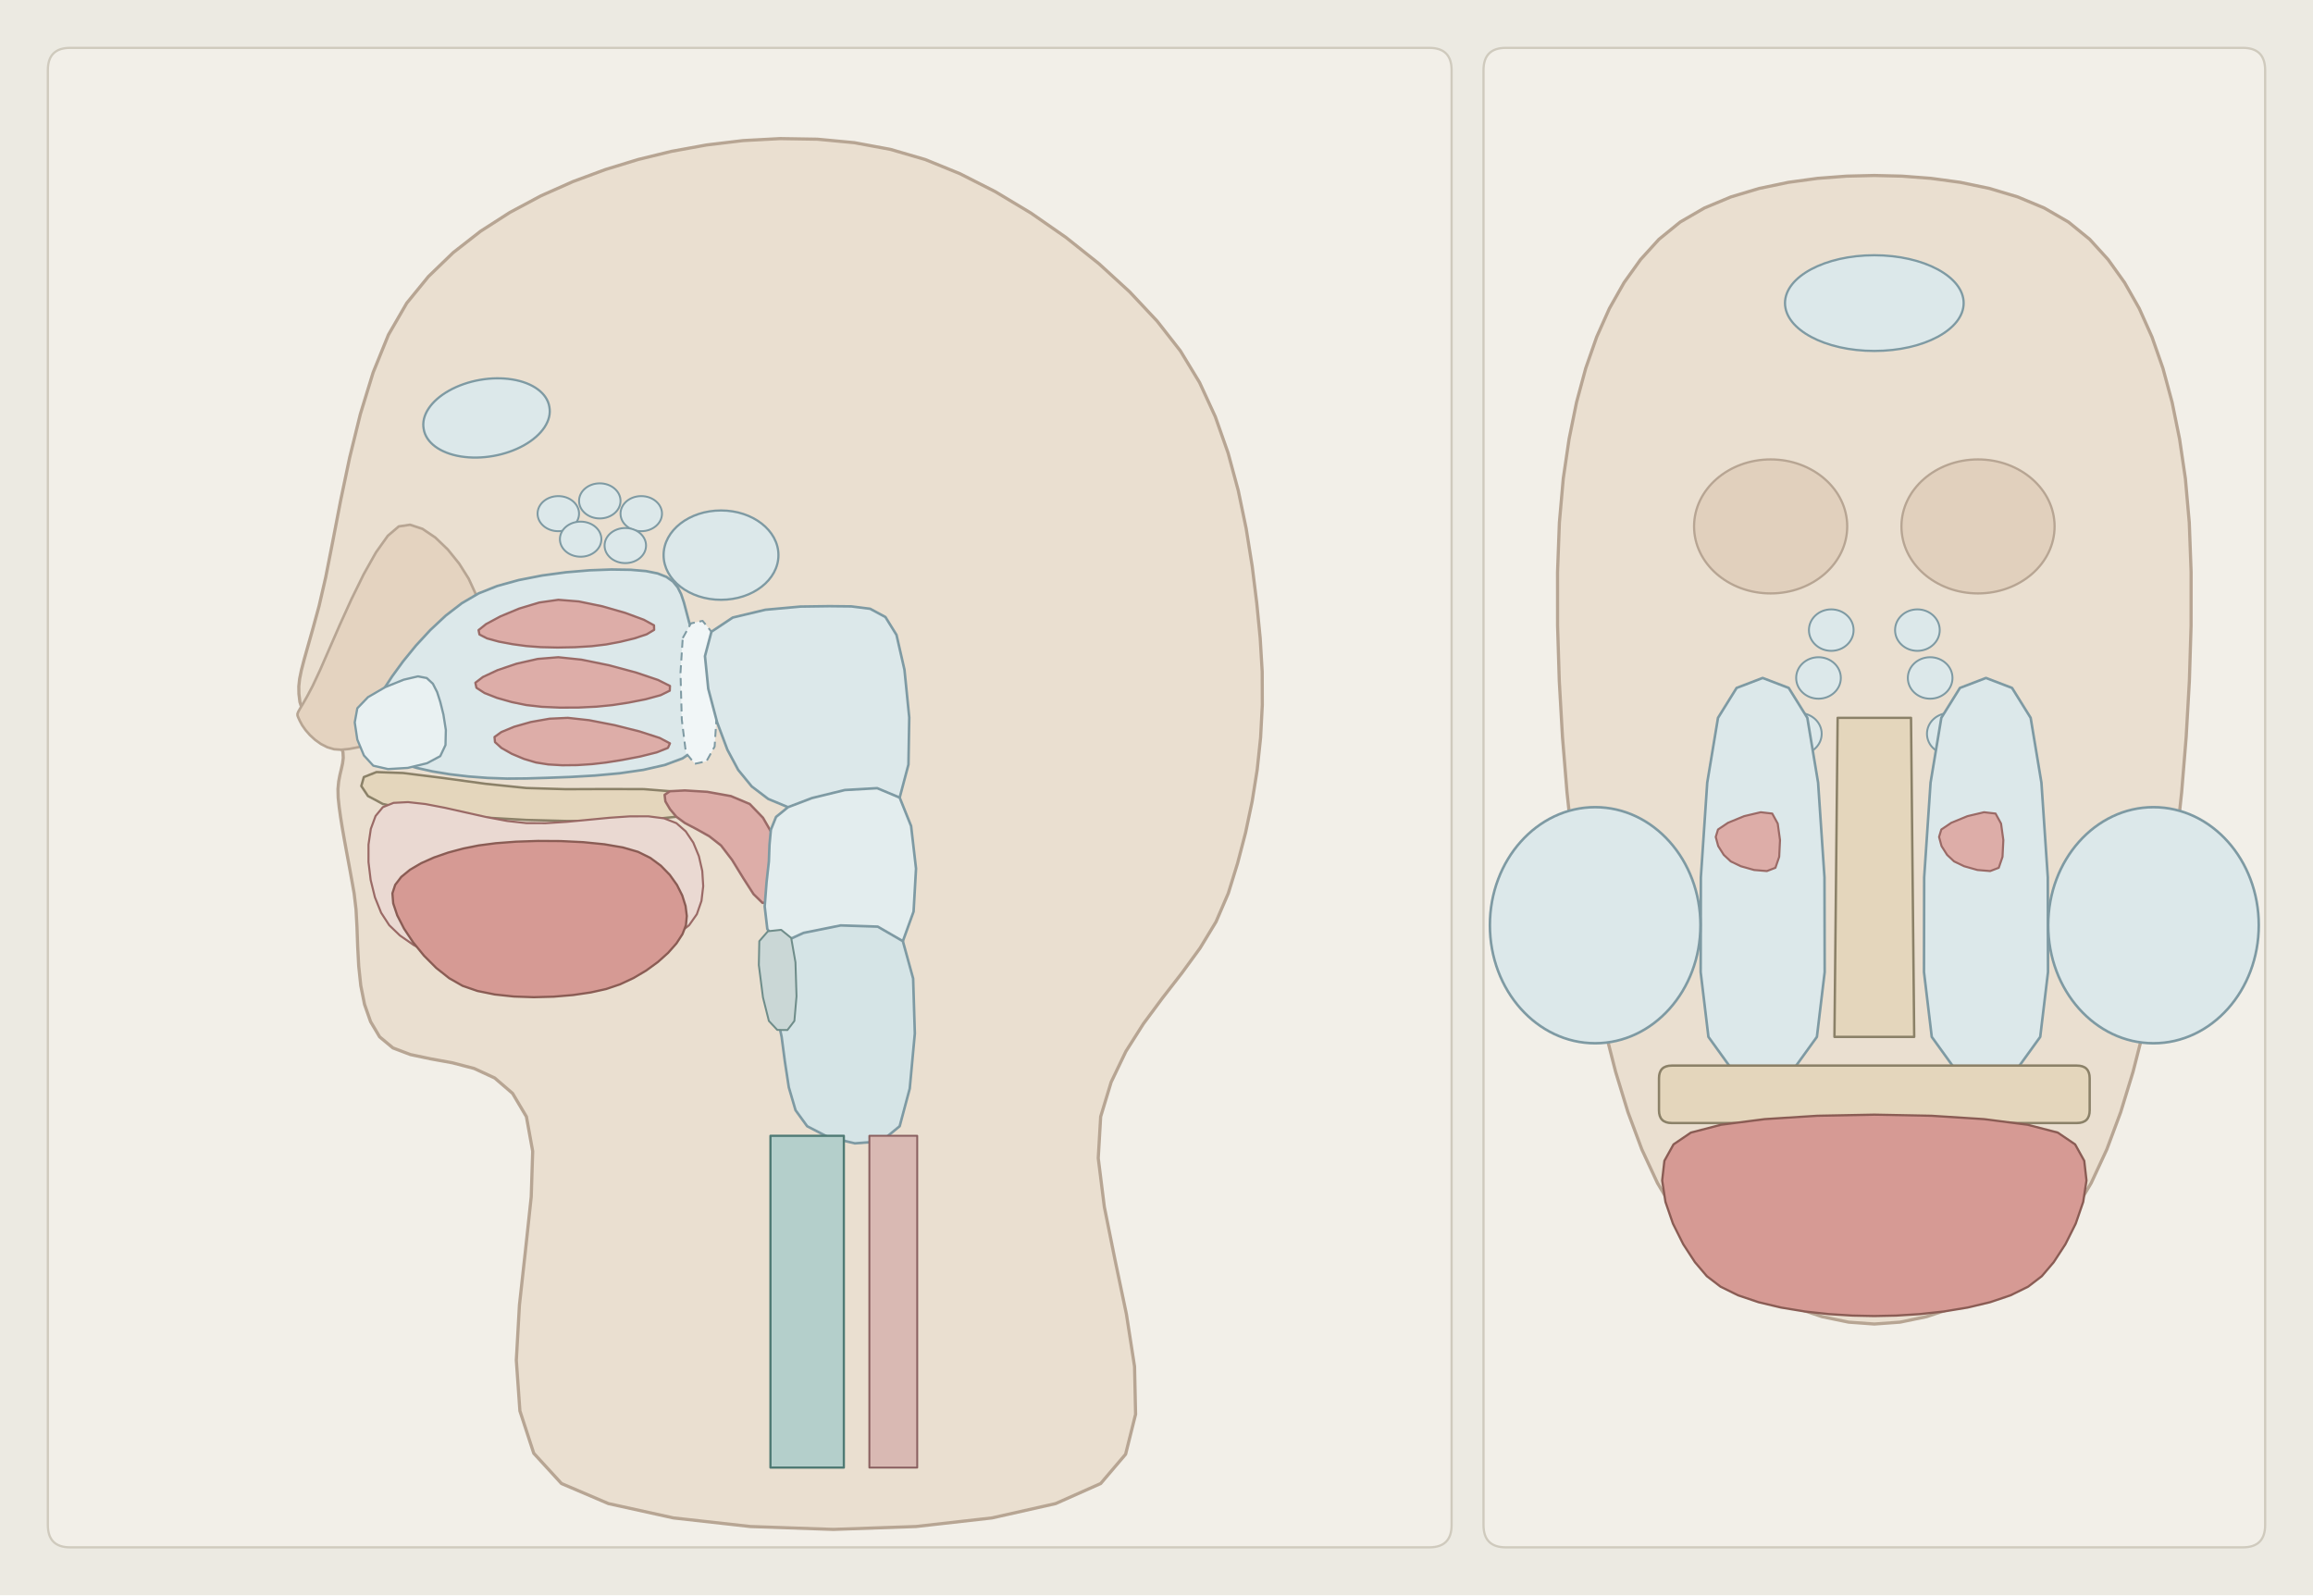
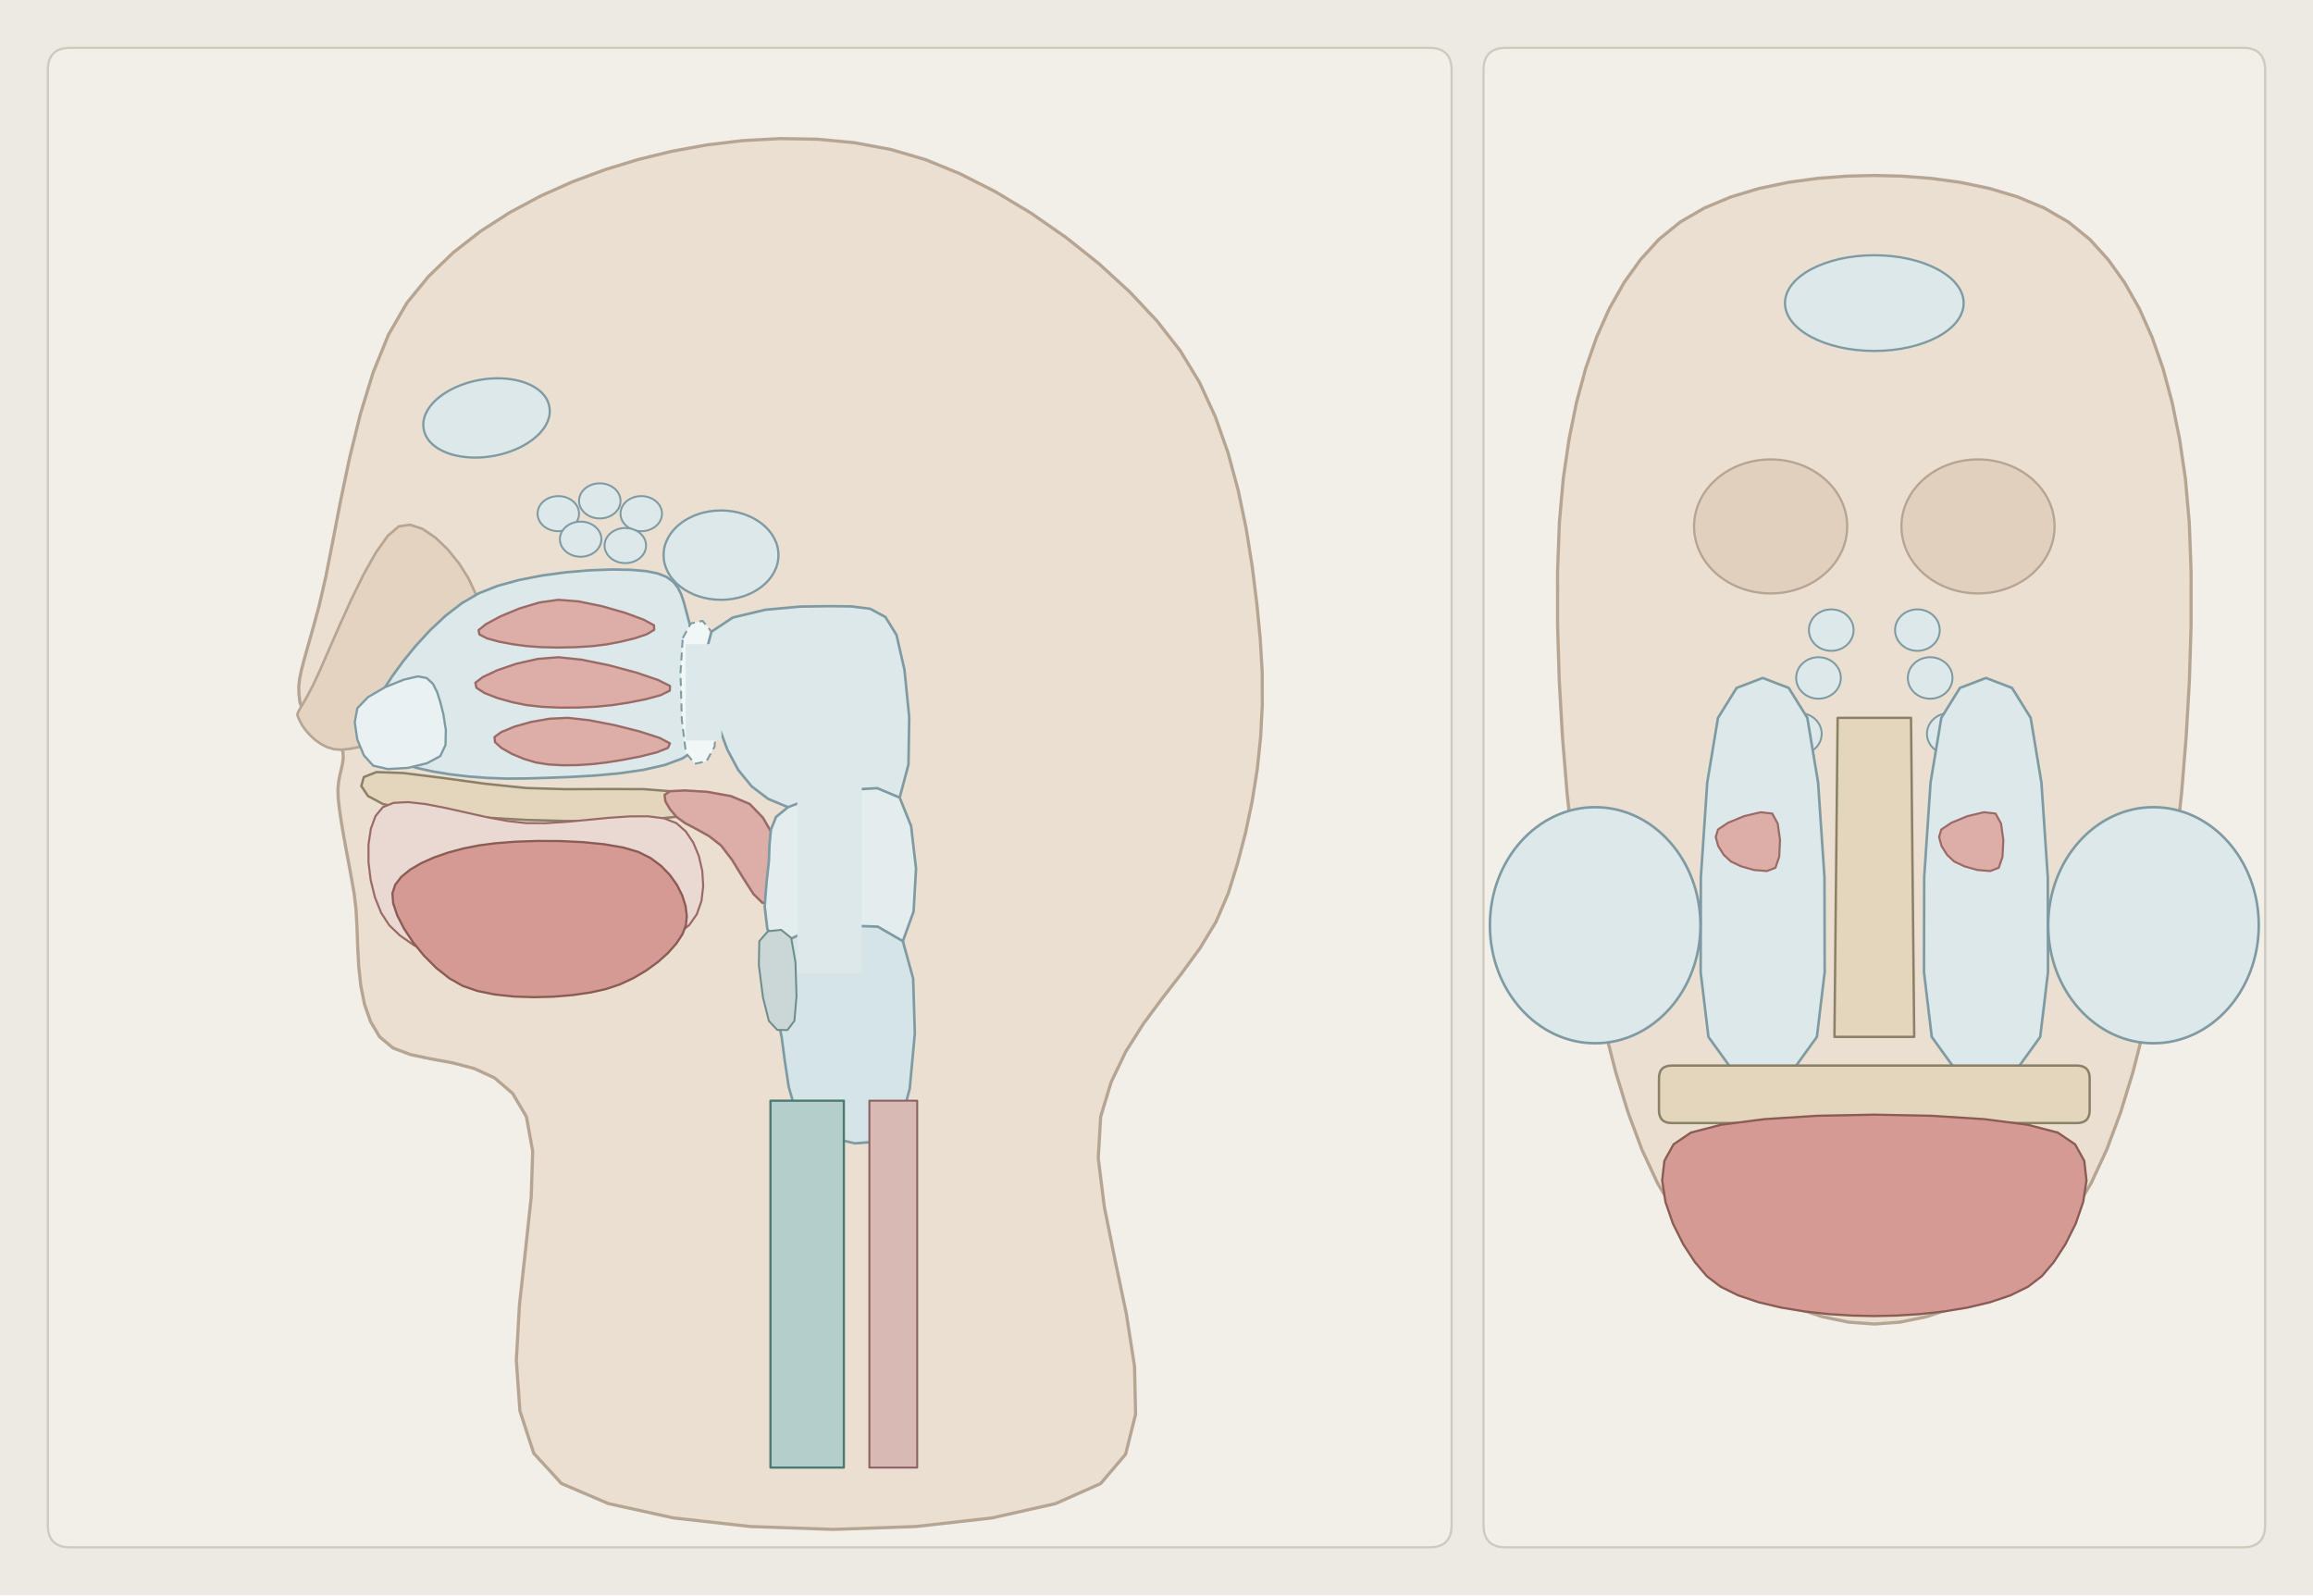
<svg xmlns="http://www.w3.org/2000/svg" viewBox="0 0 1450 1000" width="1450" height="1000">
  <rect width="1450" height="1000" fill="#ECEAE2" />
  <path d="M44 30H896Q910 30 910 44V956Q910 970 896 970H44Q30 970 30 956V44Q30 30 44 30Z" fill="#F2EFE8" stroke="#CFCABD" stroke-width="1.4" />
  <path d="M944 30H1406Q1420 30 1420 44V956Q1420 970 1406 970H944Q930 970 930 956V44Q930 30 944 30Z" fill="#F2EFE8" stroke="#CFCABD" stroke-width="1.4" />
  <path d="M255 190L243.52 209.85L233.91 233.52L225.89 259.64L219.19 286.88L213.52 313.88L208.62 339.3L204.2 361.79L200 380L196.18 393.94L193.09 404.89L190.68 413.43L188.94 420.13L187.83 425.56L187.32 430.3L187.39 434.92L188 440L189.62 445L192.48 449.16L196.2 452.67L200.38 455.75L204.63 458.61L208.58 461.47L211.83 464.53L214 468L215.01 471.62L215.19 475.06L214.77 478.48L214 482L213.1 485.77L212.31 489.94L211.87 494.63L212 500L212.63 505.96L213.52 512.33L214.61 519.13L215.88 526.38L217.28 534.07L218.8 542.23L220.38 550.87L222 560L223.19 570.09L223.8 581.33L224.22 593.31L224.88 605.63L226.17 617.86L228.52 629.61L232.32 640.46L238 650L246.34 656.93L257.3 661.09L270.01 663.77L283.63 666.25L297.29 669.82L310.14 675.78L321.33 685.41L330 700L333.94 721.71L333.02 750.23L329.49 783.17L325.63 818.13L323.68 852.69L325.92 884.45L334.61 911.03L352 930L381.44 942.58L422.2 951.56L470.46 956.95L522.38 958.75L574.12 956.95L621.86 951.56L661.76 942.58L690 930L705.63 911.64L711.89 886.56L711.24 856.64L706.13 823.75L698.99 789.77L692.3 756.56L688.48 726.02L690 700L696.58 678.33L705.78 659.14L716.78 641.79L728.75 625.63L740.88 610.01L752.34 594.3L762.32 577.84L770 560L775.85 541.09L780.86 521.88L784.97 502.34L788.13 482.5L790.26 462.34L791.33 441.88L791.26 421.09L790 400L787.85 378.05L785 355L781.21 331.33L776.25 307.5L769.88 283.98L761.88 261.25L751.99 239.77L740 220L725.4 201.31L708.2 182.97L688.94 165.33L668.13 148.75L646.3 133.57L623.98 120.16L601.71 108.85L580 100L558.22 93.64L535.59 89.45L512.43 87.26L489.06 86.88L465.82 88.13L443.01 90.86L420.96 94.87L400 100L379.58 106.26L359.18 113.83L339.11 122.76L319.69 133.13L301.25 144.97L284.1 158.36L268.58 173.35Z" fill="#EADFD0" stroke="#B7A593" stroke-width="2" stroke-linejoin="round" />
  <path d="M250 330L243.13 335.86L235.7 346.28L228.02 359.94L220.38 375.5L213.06 391.62L206.36 406.97L200.58 420.21L196 430L192.57 436.51L189.97 441.08L188.14 444.14L187 446.13L186.49 447.47L186.53 448.61L187.06 449.97L188 452L189.47 454.71L191.59 457.72L194.29 460.8L197.5 463.75L201.14 466.36L205.16 468.41L209.46 469.69L214 470L219.02 469.48L224.69 468.39L230.83 466.7L237.25 464.38L243.77 461.38L250.19 457.67L256.33 453.22L262 448L267.83 441.58L274.27 433.81L280.85 425.08L287.13 415.75L292.63 406.2L296.92 396.81L299.53 387.95L300 380L297.99 371.86L293.78 362.72L287.87 353.34L280.75 344.5L272.91 336.97L264.84 331.53L257.04 328.95Z" fill="#E4D3C0" stroke="#B7A593" stroke-width="1.6" stroke-linejoin="round" />
  <path d="M236 440L240.18 432.66L245.84 423.98L252.78 414.47L260.81 404.63L269.75 394.95L279.38 385.95L289.53 378.13L300 372L311.7 367.35L325.2 363.63L339.8 360.77L354.81 358.75L369.54 357.51L383.27 357L395.33 357.18L405 358L412.26 359.47L417.77 361.64L421.85 364.52L424.81 368.13L426.99 372.46L428.7 377.55L430.26 383.39L432 390L434.35 398.13L437.2 408.08L440.02 419.21L442.31 430.88L443.57 442.43L443.27 453.23L440.92 462.64L436 470L427.86 475.42L416.72 479.56L403.34 482.61L388.5 484.75L372.97 486.17L357.53 487.06L342.95 487.61L330 488L317.94 488.1L305.72 487.67L293.64 486.75L282 485.38L271.11 483.58L261.28 481.39L252.81 478.85L246 476L240.7 472.87L236.56 469.44L233.58 465.66L231.75 461.5L231.08 456.9L231.56 451.81L233.2 446.2Z" fill="#DCE8EA" stroke="#7E9AA3" stroke-width="1.6" stroke-linejoin="round" />
  <path d="M224 444L230.69 437.03L241.5 430.75L253.06 426.09L262 424L267.52 425.05L271.38 428.63L274.05 433.89L276 440L277.97 447.89L279.5 457.63L279.28 467.05L276 474L267.7 478.45L255.63 481.38L243.23 482.11L234 480L228.13 473.58L224 463.63L222.38 452.86Z" fill="#E9F1F2" stroke="#7E9AA3" stroke-width="1.4" stroke-linejoin="round" />
  <path d="M300 395L304.72 391.22L313.76 386.37L325.44 381.51L338.08 377.7L350 376L362.8 377.02L377.6 380.07L392 384.21L403.6 388.5L410 392L410.08 394.83L405.44 397.62L397.76 400.18L388.72 402.37L380 404L370.96 405.08L360.48 405.72L349.52 405.92L339.04 405.68L330 405L321.44 403.85L312.72 402.22L305.28 400.18L300.56 397.75Z" fill="#DDADA8" stroke="#9A6A66" stroke-width="1.4" stroke-linejoin="round" />
  <path d="M298 428L302.74 424.38L311.89 420.11L323.87 416.05L337.1 413.06L350 412L364.54 413.52L381.79 417.04L398.77 421.6L412.5 426.24L420 430L419.87 432.98L414.1 435.81L404.78 438.35L394.05 440.46L384 442L374 442.99L362.64 443.54L350.88 443.58L339.68 443.09L330 442L320.85 440.13L311.58 437.5L303.7 434.42L298.67 431.15Z" fill="#DDADA8" stroke="#9A6A66" stroke-width="1.4" stroke-linejoin="round" />
  <path d="M310 462L314.3 458.9L322.35 455.57L332.85 452.59L344.5 450.54L356 450L369.31 451.47L385.3 454.58L401.02 458.54L413.57 462.61L420 466L418.72 468.85L411.68 471.66L401.28 474.26L389.92 476.43L380 478L371.17 479.02L361.82 479.63L352.5 479.73L343.71 479.22L336 478L328.5 475.76L320.85 472.56L314.35 468.88L310.3 465.2Z" fill="#DDADA8" stroke="#9A6A66" stroke-width="1.4" stroke-linejoin="round" />
  <path d="M265.61 268.95A40 24 -10 1 0 344.39 255.05A40 24 -10 1 0 265.61 268.95Z" fill="#DCE8EA" stroke="#7E9AA3" stroke-width="1.4" stroke-linejoin="round" />
  <path d="M416 348A36 28 0 1 0 488 348A36 28 0 1 0 416 348Z" fill="#DCE8EA" stroke="#7E9AA3" stroke-width="1.4" stroke-linejoin="round" />
  <path d="M337 322A13 11 0 1 0 363 322A13 11 0 1 0 337 322Z" fill="#DCE8EA" stroke="#7E9AA3" stroke-width="1.2" stroke-linejoin="round" />
  <path d="M363 314A13 11 0 1 0 389 314A13 11 0 1 0 363 314Z" fill="#DCE8EA" stroke="#7E9AA3" stroke-width="1.2" stroke-linejoin="round" />
  <path d="M389 322A13 11 0 1 0 415 322A13 11 0 1 0 389 322Z" fill="#DCE8EA" stroke="#7E9AA3" stroke-width="1.2" stroke-linejoin="round" />
  <path d="M351 338A13 11 0 1 0 377 338A13 11 0 1 0 351 338Z" fill="#DCE8EA" stroke="#7E9AA3" stroke-width="1.2" stroke-linejoin="round" />
  <path d="M379 342A13 11 0 1 0 405 342A13 11 0 1 0 379 342Z" fill="#DCE8EA" stroke="#7E9AA3" stroke-width="1.2" stroke-linejoin="round" />
  <path d="M428 400L433.11 390.81L440.44 389.19L446 396L448.59 416.89L449.41 446.22L448 468L442.89 477.19L435.56 478.81L430 472L427.41 451.11L426.59 421.78Z" fill="#F1F6F7" stroke="#7E9AA3" stroke-width="1.2" stroke-linejoin="round" stroke-dasharray="5 3" />
  <path d="M236 484L252.7 484.58L277.13 487.63L304.48 491.36L330 494L354.8 494.73L380.63 494.63L403.64 494.7L420 496L429.34 499.34L433.5 504L431.91 508.66L424 512L407.3 513.77L382.88 514.63L355.52 514.67L330 514L305.2 512.58L279.38 510.38L256.36 507.48L240 504L230.66 499L226.5 492.75L228.09 487.13Z" fill="#E4D6BC" stroke="#8B8168" stroke-width="1.5" stroke-linejoin="round" />
  <path d="M420 496L429.36 495.52L443.38 496.38L458.2 499.05L470 504L478.31 512.63L485 524.25L489.69 536.25L492 546L491.31 553.86L488 560.88L483.19 565.45L478 566L472.39 560.52L465.88 550.38L458.92 539.05L452 530L444.58 524.19L436.63 519.75L429.36 515.94L424 512L420.05 507.3L417.13 502.38L416.64 498.27Z" fill="#DDADA8" stroke="#9A6A66" stroke-width="1.5" stroke-linejoin="round" />
  <path d="M240 506L246.72 503.3L255.8 502.83L266.69 504.04L278.88 506.38L291.83 509.29L305.02 512.23L317.92 514.65L330 516L342.15 516.04L355.23 515.2L368.74 513.92L382.13 512.63L394.87 511.75L406.45 511.73L416.34 513.01L424 516L429.87 521.16L434.63 528.25L438.13 536.72L440.25 546L440.84 555.53L439.75 564.75L436.85 573.09L432 580L424.4 585.97L413.86 591.75L401.1 597.16L386.88 602L371.91 606.09L356.95 609.25L342.74 611.28L330 612L317.92 611.35L305.45 609.48L292.97 606.53L280.88 602.63L269.54 597.89L259.36 592.45L250.72 586.45L244 580L238.93 572.19L235.03 562.48L232.36 551.63L231 540.38L231.01 529.44L232.47 519.58L235.44 511.52Z" fill="#EAD9D2" stroke="#9A6A66" stroke-width="1.3" stroke-linejoin="round" />
  <path d="M246 560L247.75 554.68L251.53 549.73L257.05 545.21L264 541.13L272.07 537.53L280.97 534.45L290.38 531.93L300 530L310.78 528.59L323.41 527.63L337.21 527.16L351.5 527.25L365.61 527.93L378.84 529.25L390.54 531.26L400 534L407.65 537.78L414.3 542.69L419.89 548.44L424.38 554.75L427.69 561.34L429.77 567.94L430.56 574.25L430 580L427.85 585.57L424.06 591.41L418.87 597.29L412.5 603L405.2 608.34L397.19 613.09L388.71 617.05L380 620L370.35 622.14L359.23 623.77L347.16 624.79L334.63 625.13L322.14 624.7L310.2 623.42L299.32 621.22L290 618L281.63 613.24L273.47 606.78L265.82 599.12L259 590.75L253.3 582.16L249.03 573.84L246.5 566.29Z" fill="#D69A94" stroke="#8A5C54" stroke-width="1.4" stroke-linejoin="round" />
  <path d="M446 396L459.34 387.13L479.75 382.25L501.78 380.25L520 380L533.69 380.14L545.5 381.63L555.06 386.8L562 398L567 419.84L570 449.75L569.5 479.28L564 500L550.81 509.23L531.5 511.63L510.94 509.7L494 506L481.59 500.84L471.25 493L462.78 482.66L456 470L449.56 452.81L444 431.75L441.94 411.31Z" fill="#DCE8EA" stroke="#7E9AA3" stroke-width="1.6" stroke-linejoin="round" />
  <path d="M494 506L509.02 500.28L529.63 495.25L549.92 494.09L564 500L571.16 517.81L574.25 544.5L572.72 571.44L566 590L550.44 597.95L527.5 599.88L504.31 597.36L488 592L481.02 582.38L479.38 568.25L480.55 553L482 540L482.38 529.58L483.25 520.13L486.5 512.11Z" fill="#E3EDEE" stroke="#7E9AA3" stroke-width="1.6" stroke-linejoin="round" />
  <path d="M488 592L503.75 584.8L527 580.13L550.25 580.89L566 590L572.44 613.42L573.5 647.88L570.31 682.39L564 706L552.45 715.47L535.88 716.75L518.86 712.66L506 706L498.72 695.98L494.5 681.63L492.03 665.45L490 650L486.64 634.33L483.13 617.63L482.55 602.61Z" fill="#D5E4E6" stroke="#7E9AA3" stroke-width="1.6" stroke-linejoin="round" />
+   <path d="M430 404L452 404L452 464L430 464Z" fill="#DCE8EA" stroke="#DCE8EA" stroke-width="0.4" stroke-linejoin="round" />
+   <path d="M500 490L540 490L540 506L500 506Z" fill="#DCE8EA" stroke="#DCE8EA" stroke-width="0.4" stroke-linejoin="round" />
+   <path d="M500 506L540 506L540 592L500 592Z" fill="#DCE8EA" stroke="#DCE8EA" stroke-width="0.4" stroke-linejoin="round" />
+   <path d="M500 592L540 592L540 610L500 610Z" fill="#DCE8EA" stroke="#DCE8EA" stroke-width="0.4" stroke-linejoin="round" />
  <path d="M476 590L481.41 583.78L489.7 582.89L496 588L498.67 603.26L499.33 624.52L498 640L493.63 645.7L487.26 645.63L482 640L478.3 625.26L475.7 604.96Z" fill="#CAD7D6" stroke="#6F8D8A" stroke-width="1.2" stroke-linejoin="round" />
-   <path d="M483 712L483 725.31L483 743.62L483 765.66L483 790.21L483 816L483 841.79L483 866.34L483 888.38L483 906.69L483 920L529 920L529 906.69L529 888.38L529 866.34L529 841.79L529 816L529 790.21L529 765.66L529 743.62L529 725.31L529 712Z" fill="#B4CFCB" stroke="#4F7A74" stroke-width="1.4" stroke-linejoin="round" />
-   <path d="M545 712L545 725.31L545 743.62L545 765.66L545 790.21L545 816L545 841.79L545 866.34L545 888.38L545 906.69L545 920L575 920L575 906.69L575 888.38L575 866.34L575 841.79L575 816L575 790.21L575 765.66L575 743.62L575 725.31L575 712Z" fill="#D9B9B3" stroke="#8A6060" stroke-width="1.2" stroke-linejoin="round" />
+   <path d="M483 690L483 704.72L483 724.96L483 749.34L483 776.48L483 805L483 833.52L483 860.66L483 885.04L483 905.28L483 920L529 920L529 905.28L529 885.04L529 860.66L529 833.52L529 805L529 776.48L529 749.34L529 724.96L529 704.72L529 690Z" fill="#B4CFCB" stroke="#4F7A74" stroke-width="1.4" stroke-linejoin="round" />
+   <path d="M545 690L545 704.72L545 724.96L545 749.34L545 776.48L545 805L545 833.52L545 860.66L545 885.04L545 905.28L545 920L575 920L575 905.28L575 885.04L575 860.66L575 833.52L575 805L575 776.48L575 749.34L575 724.96L575 704.72L575 690Z" fill="#D9B9B3" stroke="#8A6060" stroke-width="1.2" stroke-linejoin="round" />
  <path d="M1175 110L1192.39 110.42L1210.51 111.8L1228.92 114.31L1247.19 118.13L1264.87 123.43L1281.52 130.39L1296.71 139.19L1310 150L1321.57 162.73L1331.91 177.19L1341.07 193.36L1349.06 211.25L1355.92 230.86L1361.68 252.19L1366.36 275.23L1370 300L1372.44 327.65L1373.59 358.67L1373.57 392.08L1372.5 426.88L1370.49 462.06L1367.66 496.64L1364.12 529.62L1360 560L1355.34 588.76L1350.04 617.27L1344.02 645.11L1337.19 671.88L1329.46 697.16L1320.74 720.55L1310.95 741.63L1300 760L1287.49 775.93L1273.32 789.92L1257.89 801.92L1241.56 811.88L1224.73 819.72L1207.77 825.39L1191.07 828.84L1175 830L1158.93 828.84L1142.23 825.39L1125.27 819.72L1108.44 811.88L1092.11 801.92L1076.68 789.92L1062.51 775.93L1050 760L1039.05 741.63L1029.26 720.55L1020.54 697.16L1012.81 671.88L1005.98 645.11L999.96 617.27L994.66 588.76L990 560L985.88 529.62L982.34 496.64L979.51 462.06L977.5 426.88L976.43 392.08L976.41 358.67L977.56 327.65L980 300L983.64 275.23L988.32 252.19L994.08 230.86L1000.94 211.25L1008.93 193.36L1018.09 177.19L1028.43 162.73L1040 150L1053.29 139.19L1068.48 130.39L1085.13 123.43L1102.81 118.13L1121.08 114.31L1139.49 111.8L1157.61 110.42Z" fill="#EADFD0" stroke="#B7A593" stroke-width="2" stroke-linejoin="round" />
  <path d="M1062 330A48 42 0 1 0 1158 330A48 42 0 1 0 1062 330Z" fill="#E1D0BD" stroke="#B7A593" stroke-width="1.4" stroke-linejoin="round" />
  <path d="M1192 330A48 42 0 1 0 1288 330A48 42 0 1 0 1192 330Z" fill="#E1D0BD" stroke="#B7A593" stroke-width="1.4" stroke-linejoin="round" />
  <path d="M1119 190A56 30 0 1 0 1231 190A56 30 0 1 0 1119 190Z" fill="#DCE8EA" stroke="#7E9AA3" stroke-width="1.4" stroke-linejoin="round" />
  <path d="M1126 425A14 13 0 1 0 1154 425A14 13 0 1 0 1126 425Z" fill="#DCE8EA" stroke="#7E9AA3" stroke-width="1.2" stroke-linejoin="round" />
  <path d="M1196 425A14 13 0 1 0 1224 425A14 13 0 1 0 1196 425Z" fill="#DCE8EA" stroke="#7E9AA3" stroke-width="1.2" stroke-linejoin="round" />
  <path d="M1114 460A14 13 0 1 0 1142 460A14 13 0 1 0 1114 460Z" fill="#DCE8EA" stroke="#7E9AA3" stroke-width="1.2" stroke-linejoin="round" />
  <path d="M1208 460A14 13 0 1 0 1236 460A14 13 0 1 0 1208 460Z" fill="#DCE8EA" stroke="#7E9AA3" stroke-width="1.2" stroke-linejoin="round" />
  <path d="M1134 395A14 13 0 1 0 1162 395A14 13 0 1 0 1134 395Z" fill="#DCE8EA" stroke="#7E9AA3" stroke-width="1.2" stroke-linejoin="round" />
  <path d="M1188 395A14 13 0 1 0 1216 395A14 13 0 1 0 1188 395Z" fill="#DCE8EA" stroke="#7E9AA3" stroke-width="1.2" stroke-linejoin="round" />
  <path d="M1077 450L1088.66 431.25L1105 425L1121.34 431.25L1133 450L1139.75 490.63L1143.75 550L1143.88 609.38L1139 650L1125.47 668.75L1105 675L1084.53 668.75L1071 650L1066.13 609.38L1066.25 550L1070.25 490.63Z" fill="#DCE8EA" stroke="#7E9AA3" stroke-width="1.6" stroke-linejoin="round" />
  <path d="M1077 520L1083.3 515.77L1093.38 511.63L1103.77 509.17L1111 510L1114.45 516.3L1115.88 526.63L1115.36 537.14L1113 544L1107.64 546.05L1099.63 545.38L1091.3 543.02L1085 540L1080.61 535.89L1077.13 530.38L1075.58 524.67Z" fill="#DDADA8" stroke="#9A6A66" stroke-width="1.3" stroke-linejoin="round" />
  <path d="M1217 450L1228.66 431.25L1245 425L1261.34 431.25L1273 450L1279.75 490.63L1283.75 550L1283.88 609.38L1279 650L1265.47 668.75L1245 675L1224.53 668.75L1211 650L1206.13 609.38L1206.25 550L1210.25 490.63Z" fill="#DCE8EA" stroke="#7E9AA3" stroke-width="1.6" stroke-linejoin="round" />
  <path d="M1217 520L1223.3 515.77L1233.38 511.63L1243.77 509.17L1251 510L1254.45 516.3L1255.88 526.63L1255.36 537.14L1253 544L1247.64 546.05L1239.63 545.38L1231.3 543.02L1225 540L1220.61 535.89L1217.13 530.38L1215.58 524.67Z" fill="#DDADA8" stroke="#9A6A66" stroke-width="1.3" stroke-linejoin="round" />
  <path d="M1152 450L1198 450L1200 650L1150 650Z" fill="#E4D6BC" stroke="#8B8168" stroke-width="1.5" stroke-linejoin="round" />
  <path d="M934 580A66 74 0 1 0 1066 580A66 74 0 1 0 934 580Z" fill="#DCE8EA" stroke="#7E9AA3" stroke-width="1.6" stroke-linejoin="round" />
  <path d="M1284 580A66 74 0 1 0 1416 580A66 74 0 1 0 1284 580Z" fill="#DCE8EA" stroke="#7E9AA3" stroke-width="1.6" stroke-linejoin="round" />
  <path d="M1048 668H1302Q1310 668 1310 676V696Q1310 704 1302 704H1048Q1040 704 1040 696V676Q1040 668 1048 668Z" fill="#E4D6BC" stroke="#8B8168" stroke-width="1.5" stroke-linejoin="round" />
  <path d="M1060 710L1078.91 705.08L1106.25 701.56L1139.22 699.45L1175 698.75L1210.78 699.45L1243.75 701.56L1271.09 705.08L1290 710L1300.88 717.39L1306.6 727.7L1308 740.01L1305.94 753.44L1301.25 767.06L1294.8 779.96L1287.44 791.25L1280 800L1271.42 806.58L1260.43 811.99L1247.58 816.33L1233.44 819.69L1218.55 822.14L1203.48 823.79L1188.77 824.71L1175 825L1161.23 824.71L1146.52 823.79L1131.45 822.14L1116.56 819.69L1102.42 816.33L1089.57 811.99L1078.58 806.58L1070 800L1062.56 791.25L1055.2 779.96L1048.75 767.06L1044.06 753.44L1042 740.01L1043.4 727.7L1049.12 717.39Z" fill="#D69A94" stroke="#8A5C54" stroke-width="1.4" stroke-linejoin="round" />
</svg>
